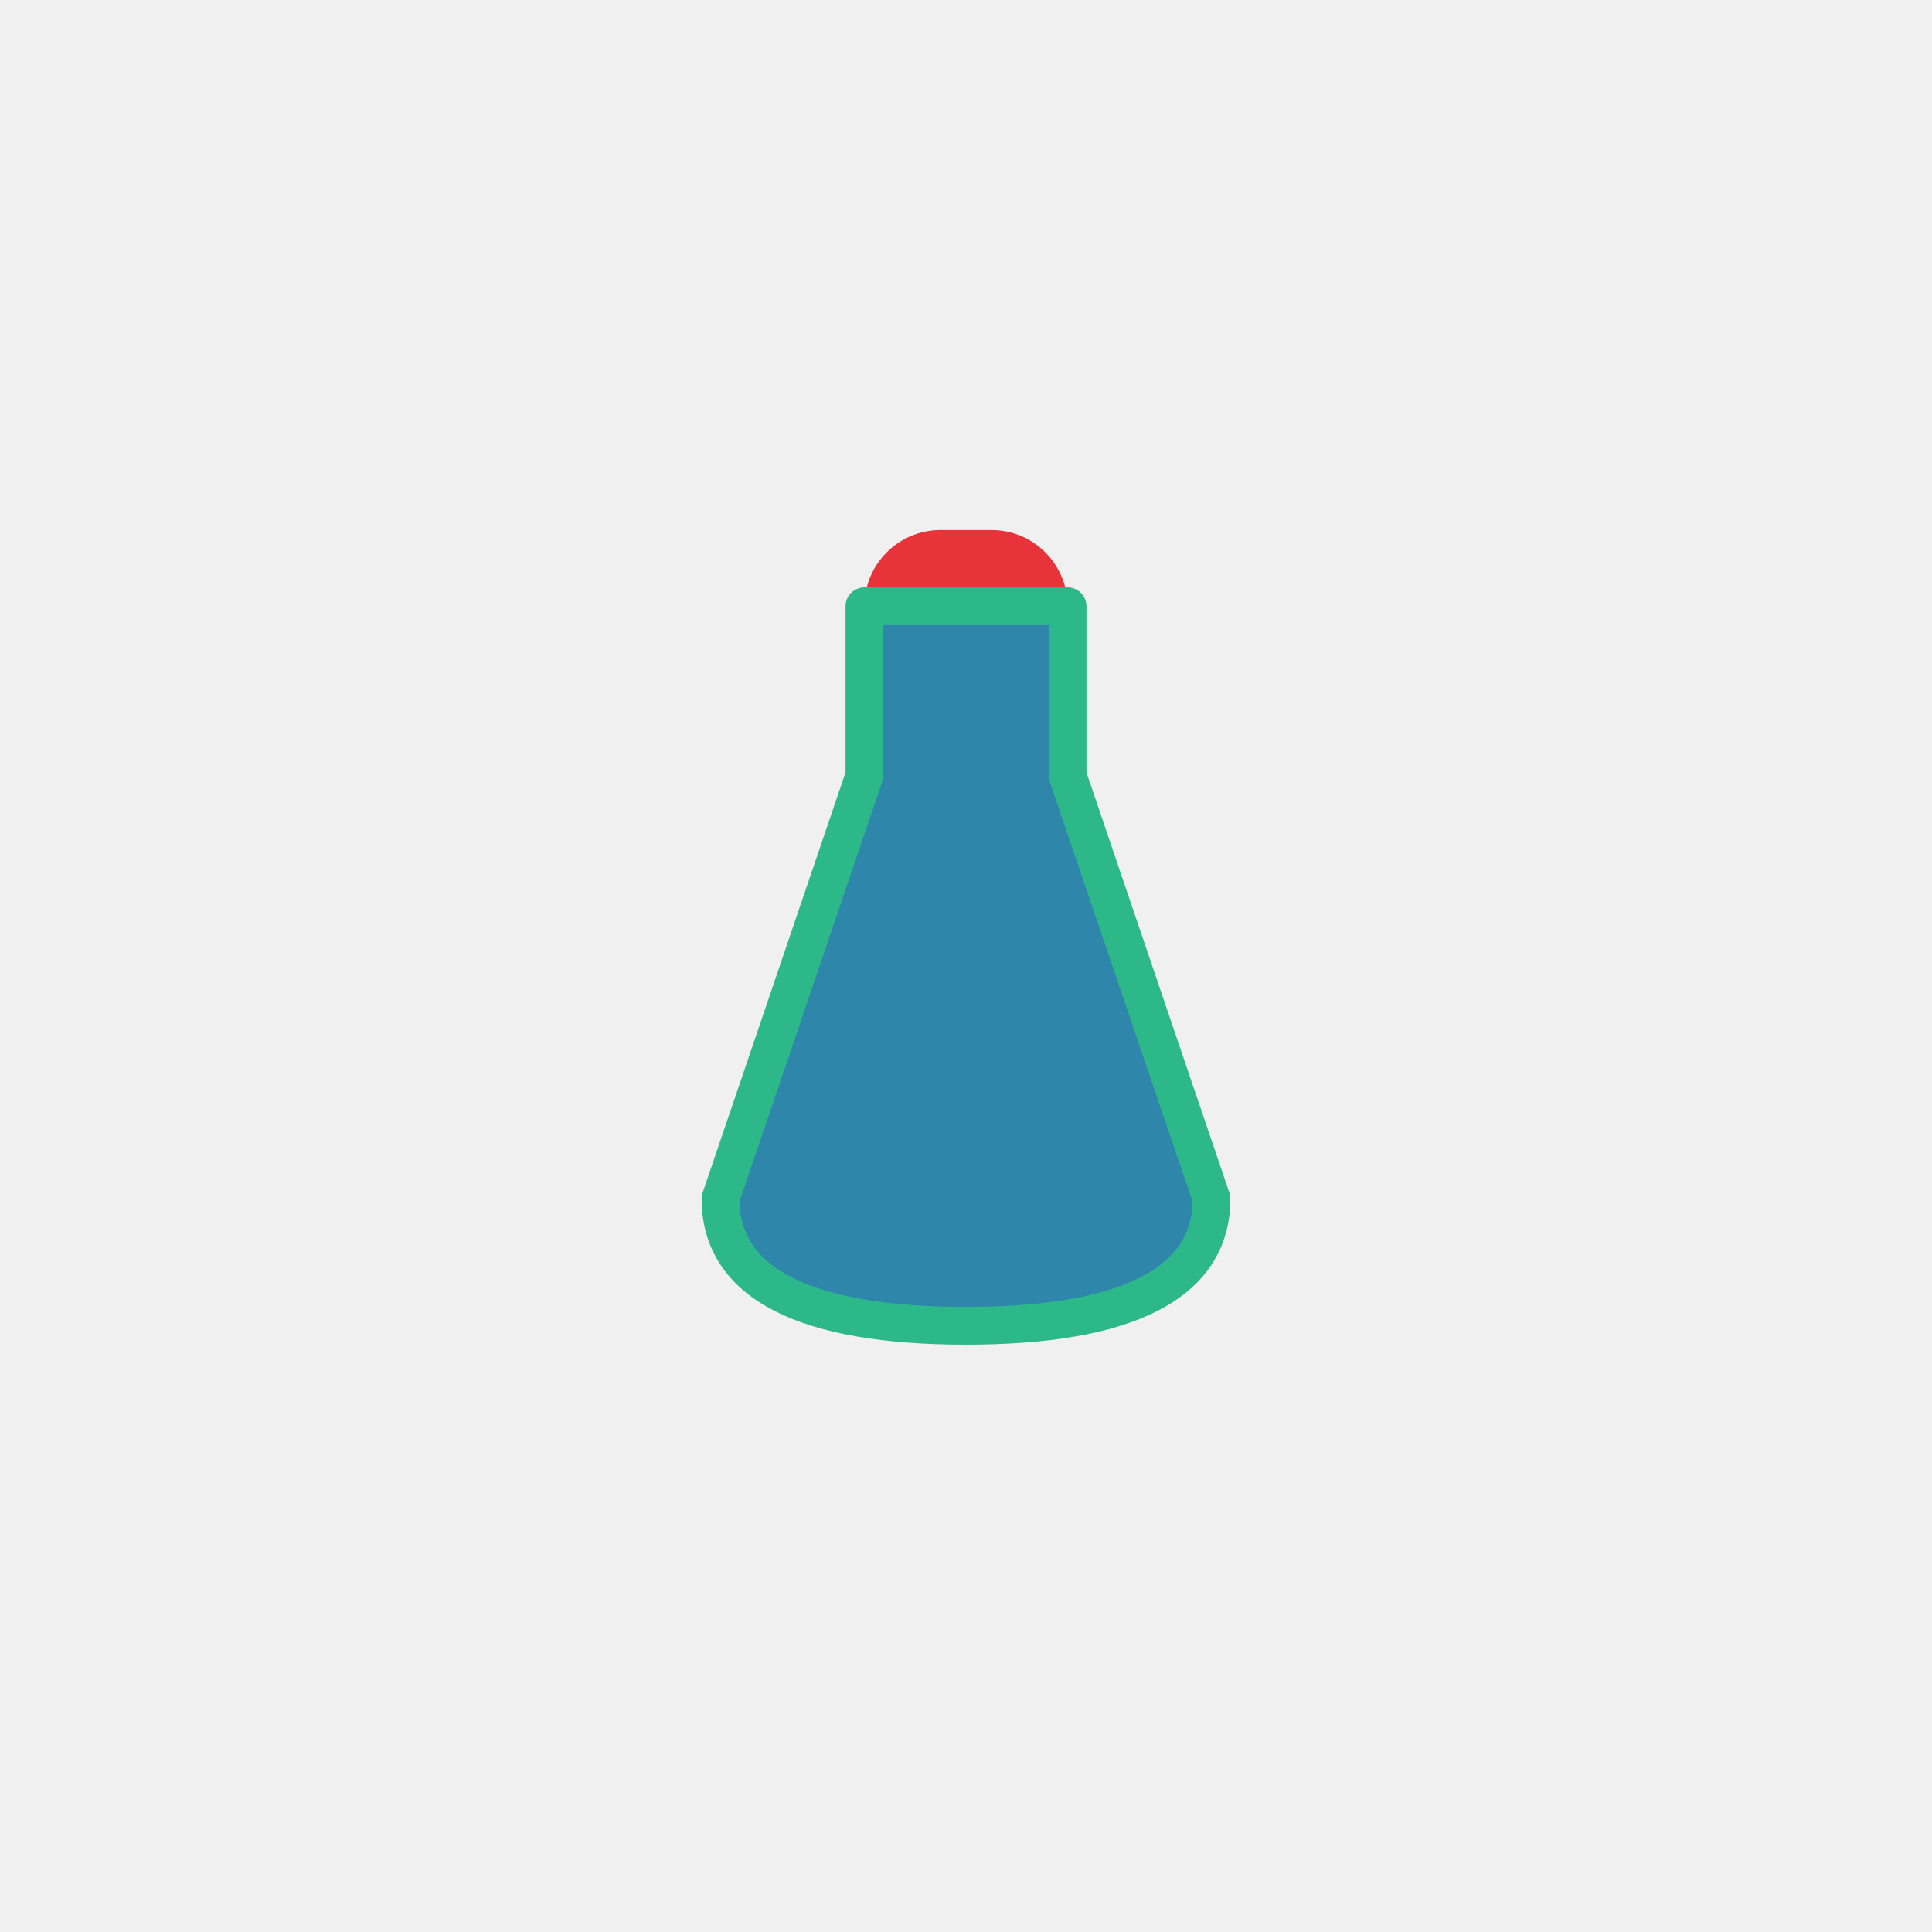
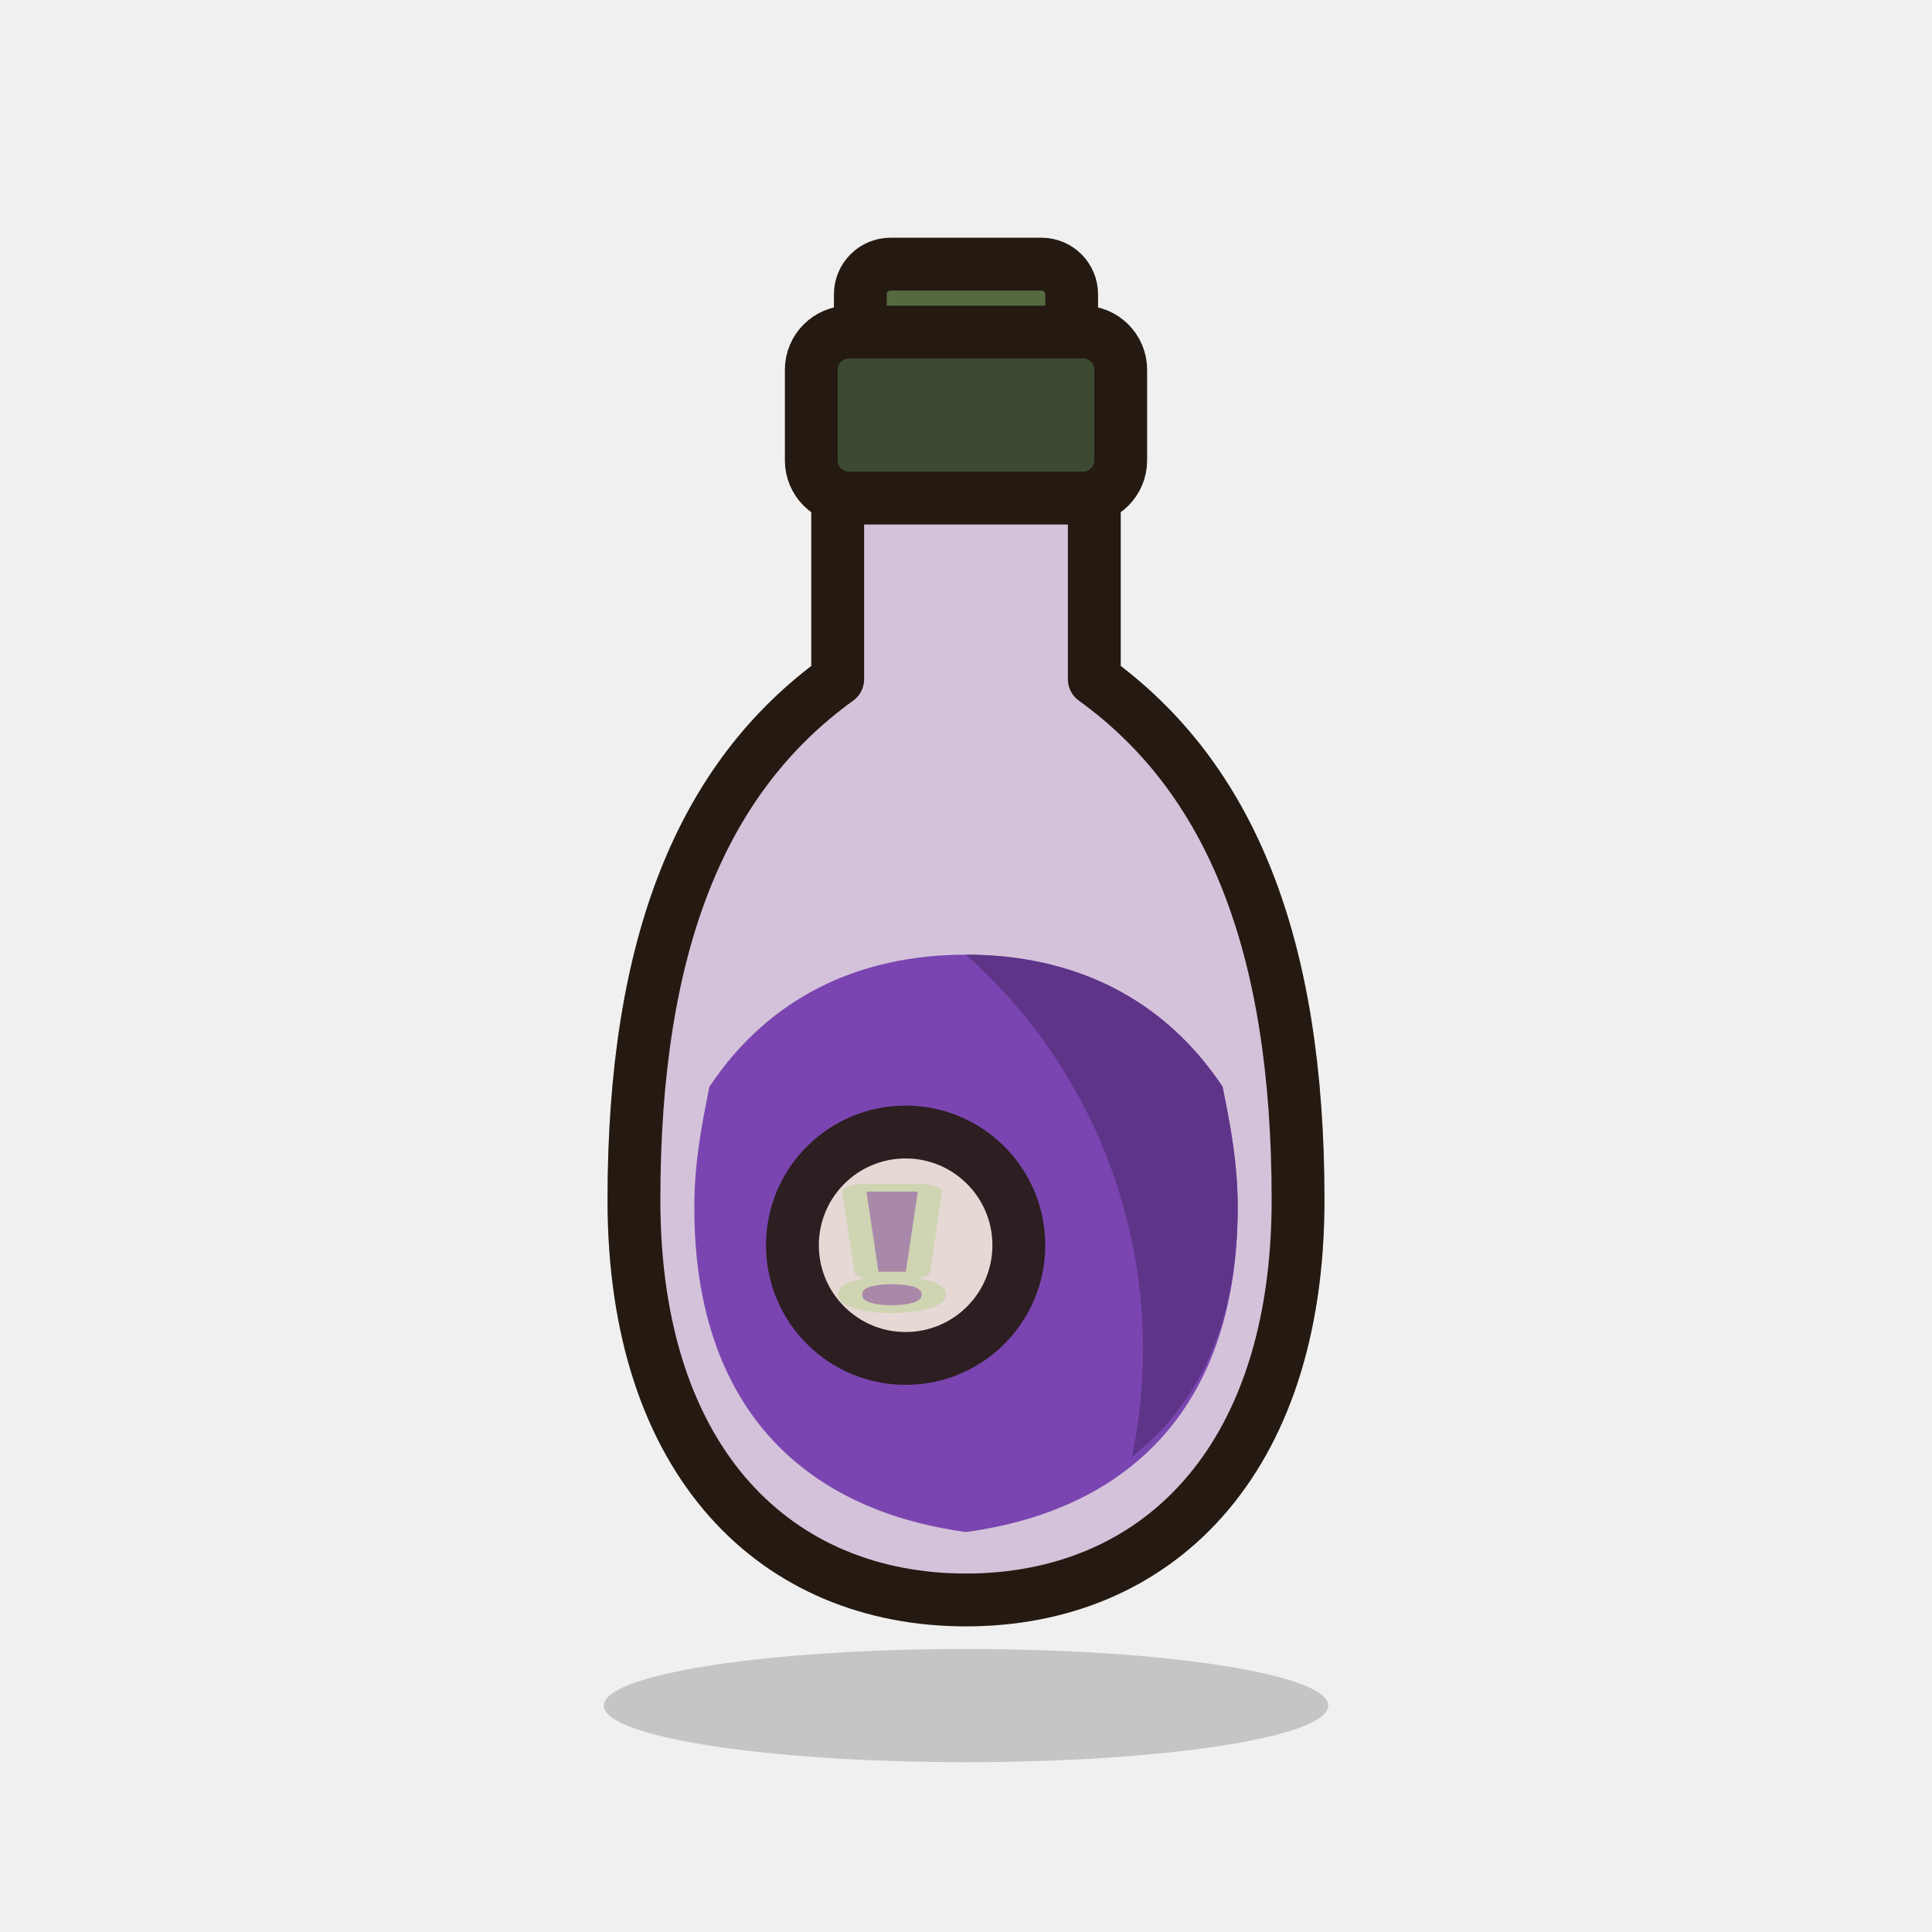
- <svg xmlns="http://www.w3.org/2000/svg" width="512" height="512" viewBox="0 0 512 512" version="1.1" id="svg1" xml:space="preserve">
-   <defs id="defs1">
-     <filter style="color-interpolation-filters:sRGB" id="filter3" x="-0.037" y="-0.051" width="1.075" height="1.103">
-       <feGaussianBlur stdDeviation="0.097" id="feGaussianBlur3" />
-     </filter>
-     <symbol id="g4">
-       <circle style="fill:none;fill-opacity:1;stroke:#000000;stroke-width:5;stroke-linecap:round;stroke-linejoin:round;stroke-dasharray:none;stroke-opacity:1;paint-order:stroke markers fill" id="path3" cx="247.716" cy="256" r="37.867" />
-       <circle style="fill:#000000;fill-opacity:1;stroke:none;stroke-width:8.529;stroke-linecap:round;stroke-linejoin:round;stroke-dasharray:none;stroke-opacity:1;paint-order:stroke markers fill" id="path4" cx="252.45" cy="256" r="14.803" />
-       <circle style="fill:#ffffff;fill-opacity:1;stroke:none;stroke-width:2.165;stroke-linecap:round;stroke-linejoin:round;stroke-dasharray:none;stroke-opacity:1;paint-order:stroke markers fill" id="circle4" cx="256.45" cy="258" r="3.758" />
-     </symbol>
-   </defs>
-   <g id="layer1">
-     <rect style="fill:#4d4d4d;fill-opacity:1;stroke:#4d4d4d;stroke-width:10;stroke-linecap:round;stroke-linejoin:round;stroke-dasharray:none;paint-order:stroke markers fill;opacity:0.351" id="rect2" width="140.425" height="101.769" x="137.27" y="-124.28" ry="9.861" />
-     <rect style="opacity:0.15;fill:#4d4d4d;fill-opacity:1;stroke:#4d4d4d;stroke-width:10;stroke-linecap:round;stroke-linejoin:round;stroke-dasharray:none;paint-order:stroke markers fill;filter:url(#filter3)" id="rect3" width="140.425" height="101.769" x="130.169" y="-131.381" ry="9.861" />
-     <rect style="fill:#fce8b1;fill-opacity:1;stroke:#4d4d4d;stroke-width:10;stroke-linecap:round;stroke-linejoin:round;stroke-dasharray:none;paint-order:stroke markers fill" id="rect1" width="140.425" height="101.769" x="134.114" y="-127.803" ry="10" />
-     <rect style="opacity:0.4;fill:#fcffff;fill-opacity:1;stroke:none;stroke-width:5.039;stroke-linecap:round;stroke-linejoin:round;stroke-dasharray:none;paint-order:stroke markers fill" id="rect4" width="70.757" height="51.279" x="134.292" y="-126.958" ry="5.039" />
-     <rect x="229.078" y="140.461" width="53.844" height="40.383" fill="#8b6914" id="rect2-6" ry="20.191" style="fill:#e8333a;stroke-width:3.365" />
-     <path d="m 229.078,160.652 v 44.87 l -38.139,112.174 c 0,22.435 22.435,33.652 65.061,33.652 42.626,0 65.061,-11.217 65.061,-33.652 l -38.139,-112.174 v -44.87 z" fill="#f5e6d3" stroke="#d4c4a8" stroke-width="4.487" id="path1" style="stroke-linecap:round;stroke-linejoin:round;stroke-width:10;stroke-dasharray:none;fill:#2e86ab;stroke:#2db88a" />
+ <svg xmlns="http://www.w3.org/2000/svg" width="512" height="512" viewBox="0 0 512 512" version="1.1" id="svg6">
+   <defs id="defs6" />
+   <ellipse cx="256" cy="452" rx="96" ry="15" fill="#241a12" opacity="0.2" id="ellipse1" />
+   <g stroke="#241a12" stroke-width="14" stroke-linejoin="round" stroke-linecap="round" id="g6">
+     <path d="M222 120 H290 V180 C326 206 344 250 344 318 C344 388 306 424 256 424              C206 424 168 388 168 318 C168 250 186 206 222 180 Z" fill="#efe4f1" id="path1" />
+     <path d="M222 120 H290 V180 C326 206 344 250 344 318 C344 388 306 424 256 424              C206 424 168 388 168 318 C168 250 186 206 222 180 Z" fill="#efe4f1" id="path6" style="fill:#6b3a7d;opacity:0.2" />
+     <path d="M188 288 C204 264 228 253 256 253 C284 253 308 264 324 288              C326 298 328 308 328 320 C328 372 300 400 256 406              C212 400 184 372 184 320 C184 308 186 298 188 288 Z" fill="#7a45b0" stroke="none" id="path2" />
+     <path d="M256 253 C284 253 308 264 324 288 C326 298 328 308 328 320              C328 350 318 372 300 386 A140 140 0 0 0 256 253 Z" fill="#5e3488" stroke="none" id="path3" />
+     <rect x="228" y="70" width="56" height="24" rx="8" fill="#556b3f" id="rect4" />
+     <rect x="215" y="88" width="82" height="44" rx="10" fill="#3c4a32" id="rect3" />
+     <circle cx="240" cy="330" r="30" fill="#f2e8d8" id="circle4" style="opacity:0.9" />
+     <text xml:space="preserve" style="font-size:72.559px;font-family:FontAwesome;-inkscape-font-specification:FontAwesome;writing-mode:lr-tb;direction:ltr;opacity:0.5;fill:#6b3a7d;stroke:#a7cf77;stroke-width:7.308;stroke-linecap:round;stroke-linejoin:round;stroke-opacity:0.729;paint-order:stroke fill markers" x="125.026" y="605.74" id="text1" transform="scale(1.754118,0.5700872)">
+       <tspan id="tspan1" x="125.026" y="605.74" style="stroke-width:7.308">!</tspan>
+     </text>
  </g>
</svg>
